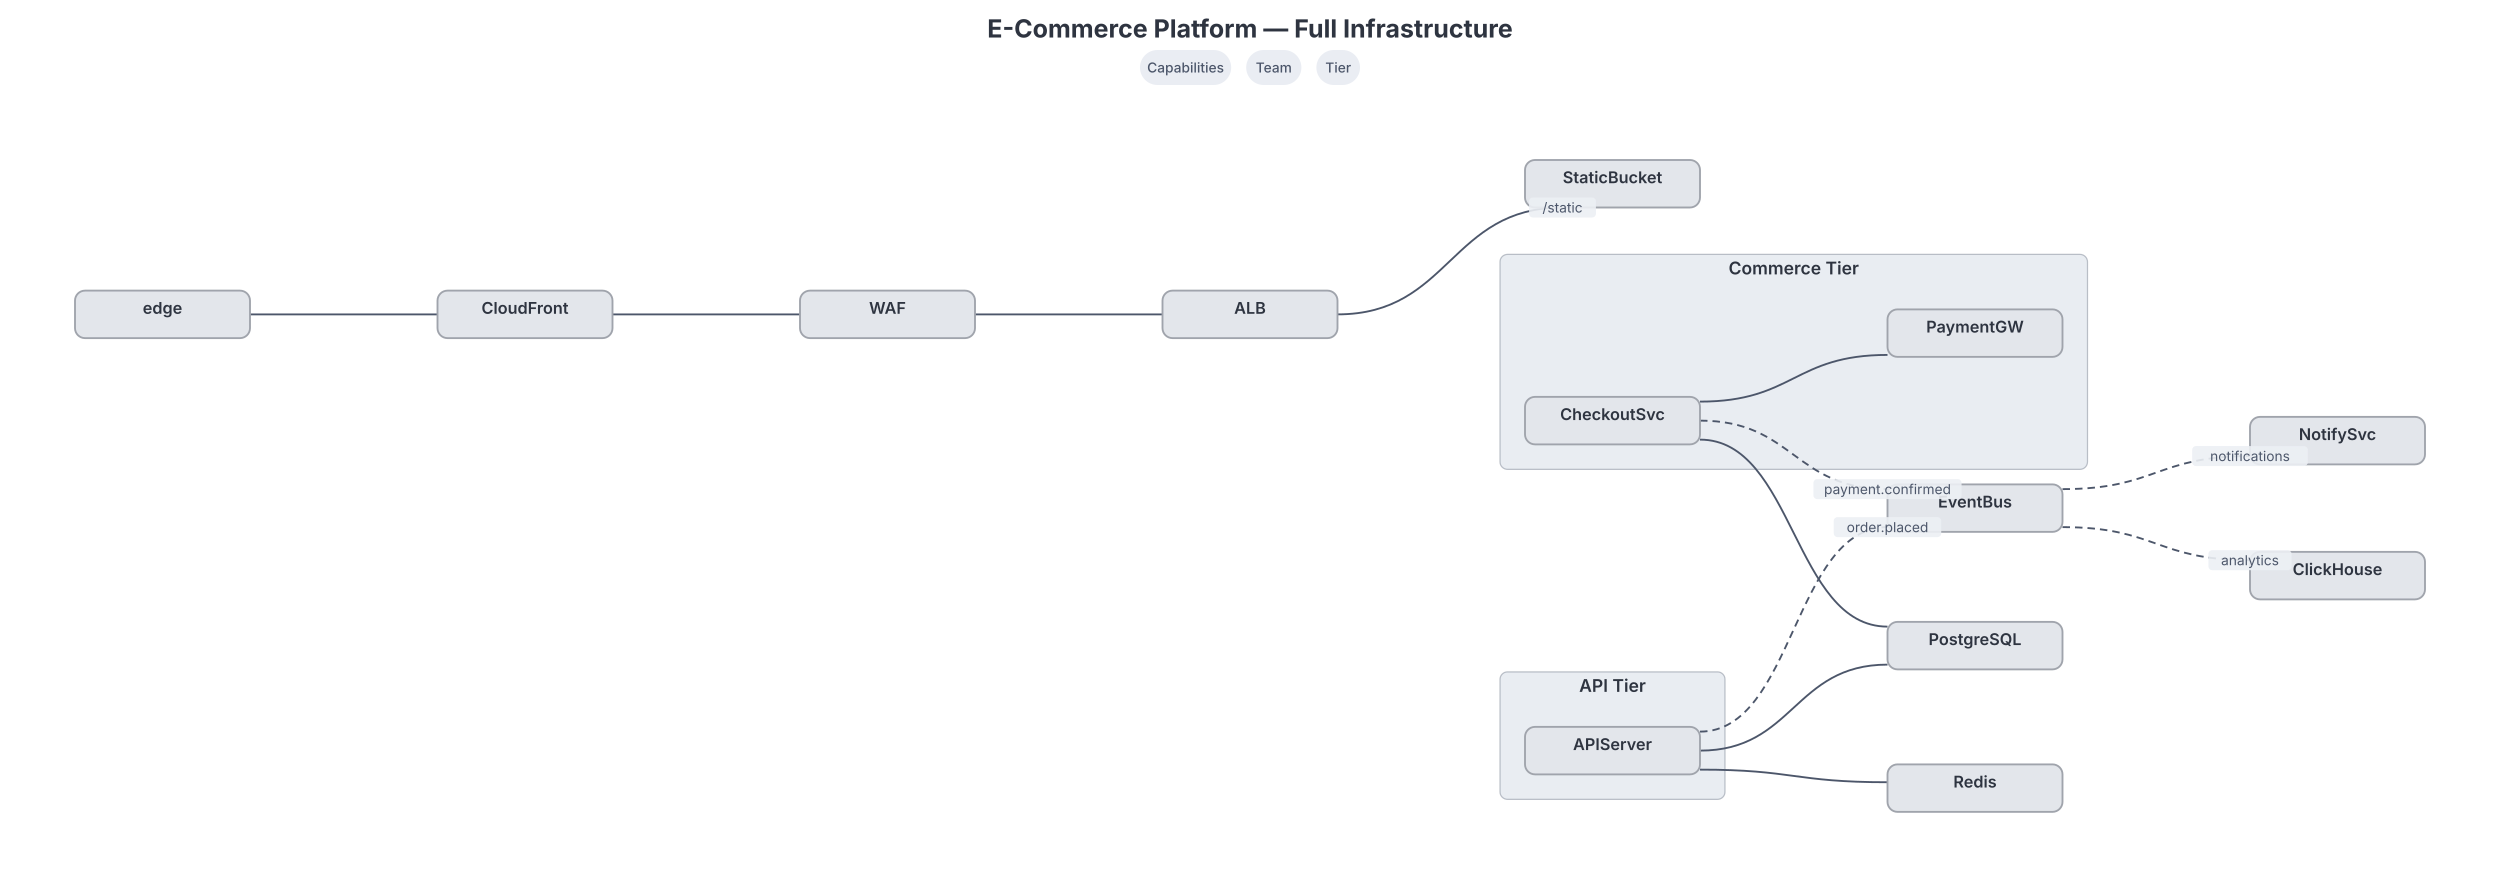
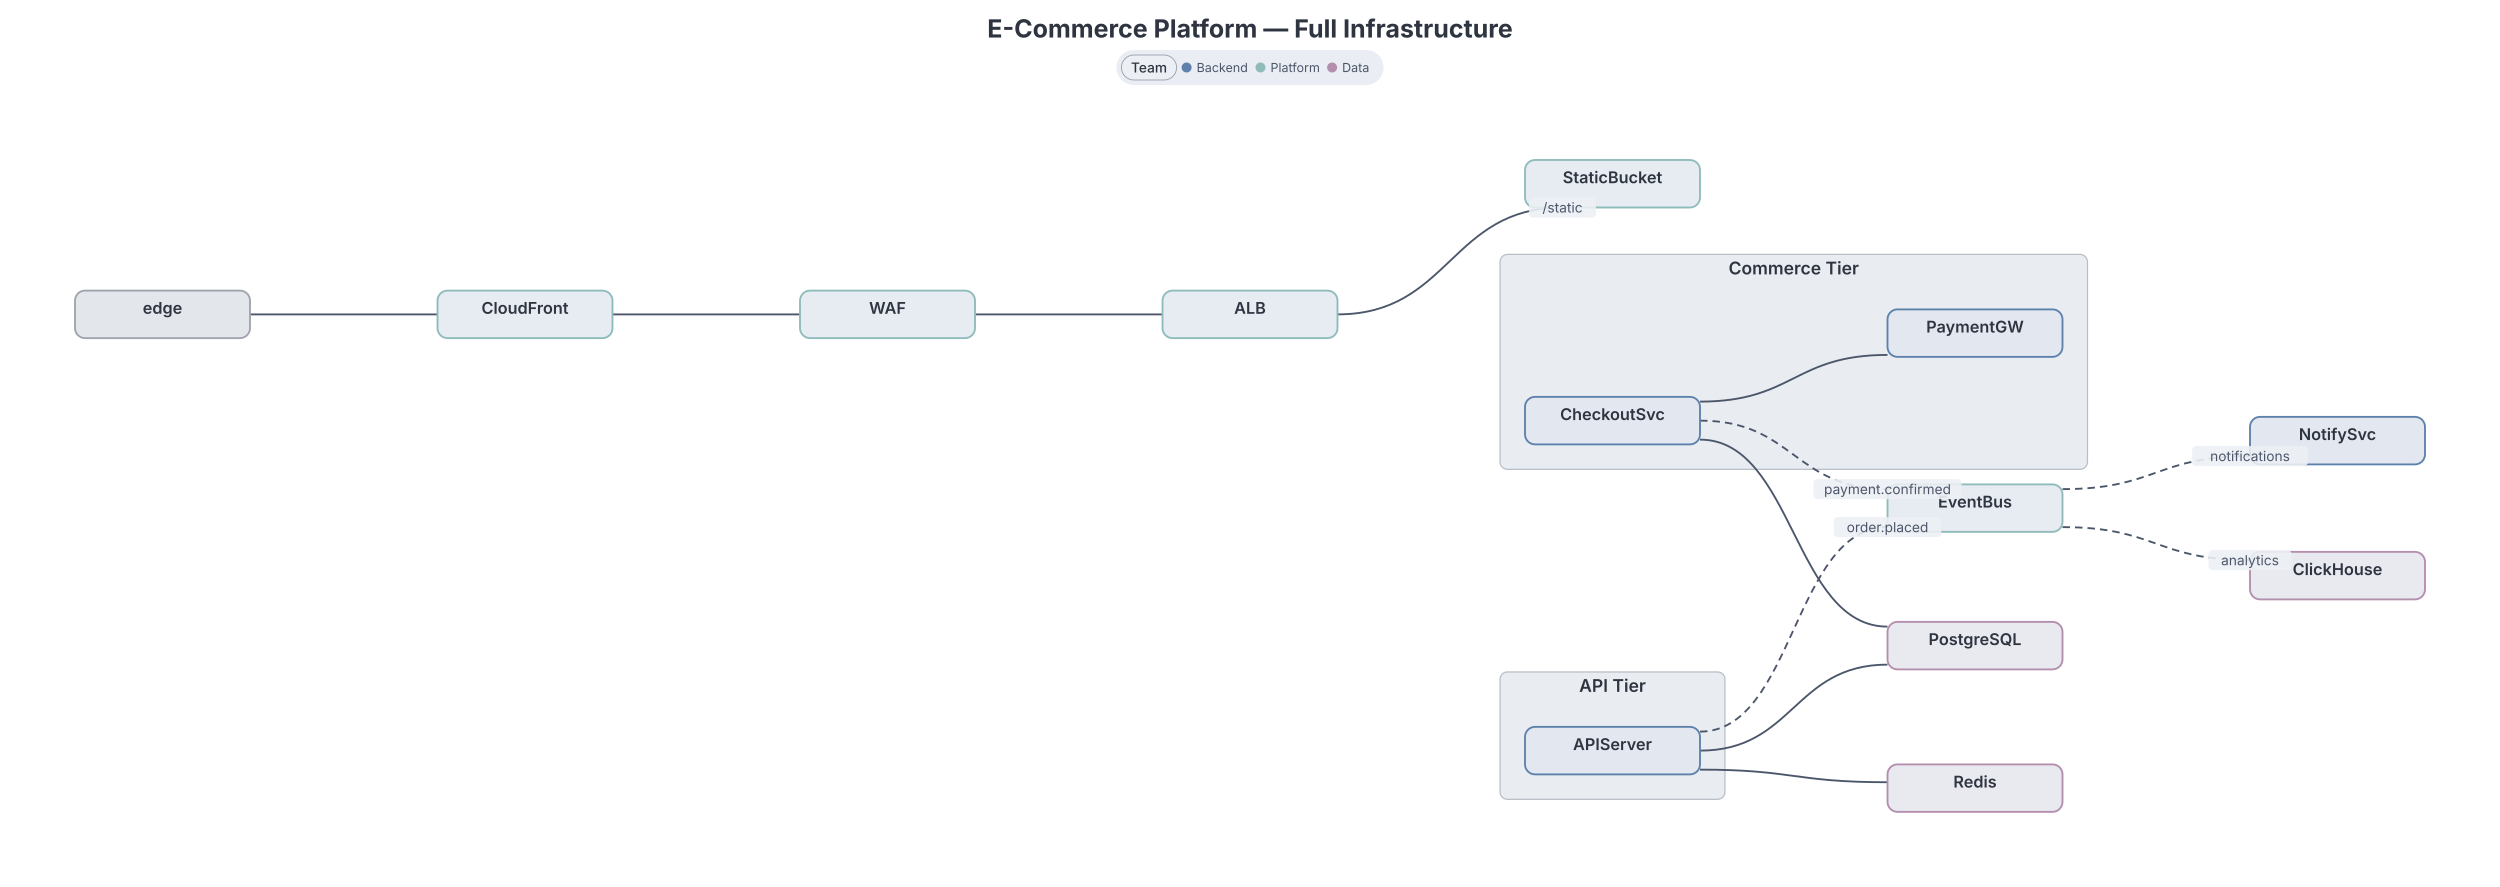
<svg xmlns="http://www.w3.org/2000/svg" width="2000" height="709.5" viewBox="0 0 2000 709.5" preserveAspectRatio="xMidYMid meet" style="background: rgb(236, 239, 244); font-family: Inter, system-ui, Avenir, Helvetica, Arial, sans-serif;">
  <g transform="translate(0, 68)">
    <g class="infra-group" data-line-number="32" data-node-toggle="[api tier]" style="cursor: pointer;">
      <rect x="1200" y="469.5" width="180" height="102" rx="6" fill="#e9edf2" stroke="#4c566a" stroke-opacity="0.35" stroke-width="1" />
      <text x="1290" y="485.5" text-anchor="middle" font-family="Inter, system-ui, Avenir, Helvetica, Arial, sans-serif" font-size="14" font-weight="600" fill="#2e3440">API Tier</text>
    </g>
    <g class="infra-group" data-line-number="43" data-node-toggle="[commerce tier]" style="cursor: pointer;">
      <rect x="1200" y="135.5" width="470" height="172" rx="6" fill="#e9edf2" stroke="#4c566a" stroke-opacity="0.35" stroke-width="1" />
      <text x="1435" y="151.5" text-anchor="middle" font-family="Inter, system-ui, Avenir, Helvetica, Arial, sans-serif" font-size="14" font-weight="600" fill="#2e3440">Commerce Tier</text>
    </g>
    <g class="infra-edge" data-line-number="15">
      <path d="M200,183.5C275,183.5,275,183.5,350,183.5" fill="none" stroke="#4c566a" stroke-width="1.5" />
    </g>
    <g class="infra-edge" data-line-number="20">
      <path d="M490,183.5C565,183.5,565,183.5,640,183.5" fill="none" stroke="#4c566a" stroke-width="1.5" />
    </g>
    <g class="infra-edge" data-line-number="25">
      <path d="M780,183.5C855,183.5,855,183.5,930,183.5" fill="none" stroke="#4c566a" stroke-width="1.5" />
    </g>
    <g class="infra-edge" data-line-number="30">
      <path d="M1070,183.5C1160,183.5,1160,98,1250,98" fill="none" stroke="#4c566a" stroke-width="1.5" />
    </g>
    <g class="infra-edge" data-line-number="39">
      <path d="M1360,547.7C1435,547.7,1435,557.791,1510,557.791" fill="none" stroke="#4c566a" stroke-width="1.5" />
    </g>
    <g class="infra-edge" data-line-number="40">
      <path d="M1360,532.5C1435,532.5,1435,463.7,1510,463.7" fill="none" stroke="#4c566a" stroke-width="1.5" />
    </g>
    <g class="infra-edge" data-line-number="41">
      <path d="M1360,517.3C1435,517.3,1435,353.7,1510,353.7" fill="none" stroke="#4c566a" stroke-width="1.5" stroke-dasharray="6 4" />
    </g>
    <g class="infra-edge" data-line-number="49">
      <path d="M1360,253.3C1435,253.3,1435,215.936,1510,215.936" fill="none" stroke="#4c566a" stroke-width="1.5" />
    </g>
    <g class="infra-edge" data-line-number="50">
      <path d="M1360,283.7C1435,283.7,1435,433.3,1510,433.3" fill="none" stroke="#4c566a" stroke-width="1.5" />
    </g>
    <g class="infra-edge" data-line-number="51">
      <path d="M1360,268.5C1435,268.5,1435,323.3,1510,323.3" fill="none" stroke="#4c566a" stroke-width="1.5" stroke-dasharray="6 4" />
    </g>
    <g class="infra-edge" data-line-number="66">
      <path d="M1650,353.7C1725,353.7,1725,380.155,1800,380.155" fill="none" stroke="#4c566a" stroke-width="1.5" stroke-dasharray="6 4" />
    </g>
    <g class="infra-edge" data-line-number="67">
      <path d="M1650,323.3C1725,323.3,1725,296.845,1800,296.845" fill="none" stroke="#4c566a" stroke-width="1.5" stroke-dasharray="6 4" />
    </g>
    <g class="infra-node" data-line-number="13" data-infra-node="edge" data-node-collapse="edge" style="cursor: pointer;">
      <rect x="60" y="164.5" width="140" height="38" rx="8" fill="#e3e6eb" stroke="#a0a4ac" stroke-width="1.5" />
      <text x="130" y="183.05" text-anchor="middle" font-family="Inter, system-ui, Avenir, Helvetica, Arial, sans-serif" font-size="13" font-weight="600" fill="#2e3440">edge</text>
    </g>
    <g class="infra-node" data-line-number="17" data-infra-node="cloudfront" data-node-collapse="cloudfront" style="cursor: pointer;" data-tag-t="platform" data-tag-r="edge">
-       <rect x="350" y="164.5" width="140" height="38" rx="8" fill="#e3e6eb" stroke="#a0a4ac" stroke-width="1.5" />
+       <rect x="350" y="164.5" width="140" height="38" rx="8" fill="#e6ecf1" stroke="#8fbcbb" stroke-width="1.5" />
      <text x="420" y="183.05" text-anchor="middle" font-family="Inter, system-ui, Avenir, Helvetica, Arial, sans-serif" font-size="13" font-weight="600" fill="#2e3440">CloudFront</text>
    </g>
    <g class="infra-node" data-line-number="22" data-infra-node="waf" data-node-collapse="waf" style="cursor: pointer;" data-tag-t="platform" data-tag-r="edge">
-       <rect x="640" y="164.5" width="140" height="38" rx="8" fill="#e3e6eb" stroke="#a0a4ac" stroke-width="1.5" />
+       <rect x="640" y="164.5" width="140" height="38" rx="8" fill="#e6ecf1" stroke="#8fbcbb" stroke-width="1.5" />
      <text x="710" y="183.05" text-anchor="middle" font-family="Inter, system-ui, Avenir, Helvetica, Arial, sans-serif" font-size="13" font-weight="600" fill="#2e3440">WAF</text>
    </g>
    <g class="infra-node" data-line-number="27" data-infra-node="alb" data-node-collapse="alb" style="cursor: pointer;" data-tag-t="platform" data-tag-r="core">
-       <rect x="930" y="164.5" width="140" height="38" rx="8" fill="#e3e6eb" stroke="#a0a4ac" stroke-width="1.5" />
+       <rect x="930" y="164.5" width="140" height="38" rx="8" fill="#e6ecf1" stroke="#8fbcbb" stroke-width="1.5" />
      <text x="1000" y="183.05" text-anchor="middle" font-family="Inter, system-ui, Avenir, Helvetica, Arial, sans-serif" font-size="13" font-weight="600" fill="#2e3440">ALB</text>
    </g>
    <g class="infra-node" data-line-number="33" data-infra-node="apiserver" data-node-collapse="apiserver" style="cursor: pointer;" data-tag-t="backend" data-tag-r="core" data-role-fan-out="true">
-       <rect x="1220" y="513.5" width="140" height="38" rx="8" fill="#e3e6eb" stroke="#a0a4ac" stroke-width="1.5" />
+       <rect x="1220" y="513.5" width="140" height="38" rx="8" fill="#e3e8f0" stroke="#5e81ac" stroke-width="1.5" />
      <text x="1290" y="532.05" text-anchor="middle" font-family="Inter, system-ui, Avenir, Helvetica, Arial, sans-serif" font-size="13" font-weight="600" fill="#2e3440">APIServer</text>
    </g>
    <g class="infra-node" data-line-number="44" data-infra-node="checkoutsvc" data-node-collapse="checkoutsvc" style="cursor: pointer;" data-tag-t="backend" data-tag-r="core">
-       <rect x="1220" y="249.5" width="140" height="38" rx="8" fill="#e3e6eb" stroke="#a0a4ac" stroke-width="1.5" />
+       <rect x="1220" y="249.5" width="140" height="38" rx="8" fill="#e3e8f0" stroke="#5e81ac" stroke-width="1.5" />
      <text x="1290" y="268.05" text-anchor="middle" font-family="Inter, system-ui, Avenir, Helvetica, Arial, sans-serif" font-size="13" font-weight="600" fill="#2e3440">CheckoutSvc</text>
    </g>
    <g class="infra-node" data-line-number="52" data-infra-node="paymentgw" data-node-collapse="paymentgw" style="cursor: pointer;" data-tag-t="backend" data-tag-r="core">
-       <rect x="1510" y="179.5" width="140" height="38" rx="8" fill="#e3e6eb" stroke="#a0a4ac" stroke-width="1.5" />
+       <rect x="1510" y="179.5" width="140" height="38" rx="8" fill="#e3e8f0" stroke="#5e81ac" stroke-width="1.5" />
      <text x="1580" y="198.05" text-anchor="middle" font-family="Inter, system-ui, Avenir, Helvetica, Arial, sans-serif" font-size="13" font-weight="600" fill="#2e3440">PaymentGW</text>
    </g>
    <g class="infra-node" data-line-number="56" data-infra-node="redis" data-node-collapse="redis" style="cursor: pointer;" data-tag-t="data" data-tag-r="storage">
-       <rect x="1510" y="543.5" width="140" height="38" rx="8" fill="#e3e6eb" stroke="#a0a4ac" stroke-width="1.5" />
+       <rect x="1510" y="543.5" width="140" height="38" rx="8" fill="#e9e9f0" stroke="#b48ead" stroke-width="1.5" />
      <text x="1580" y="562.05" text-anchor="middle" font-family="Inter, system-ui, Avenir, Helvetica, Arial, sans-serif" font-size="13" font-weight="600" fill="#2e3440">Redis</text>
    </g>
    <g class="infra-node" data-line-number="60" data-infra-node="postgresql" data-node-collapse="postgresql" style="cursor: pointer;" data-tag-t="data" data-tag-r="storage">
-       <rect x="1510" y="429.5" width="140" height="38" rx="8" fill="#e3e6eb" stroke="#a0a4ac" stroke-width="1.5" />
+       <rect x="1510" y="429.5" width="140" height="38" rx="8" fill="#e9e9f0" stroke="#b48ead" stroke-width="1.5" />
      <text x="1580" y="448.05" text-anchor="middle" font-family="Inter, system-ui, Avenir, Helvetica, Arial, sans-serif" font-size="13" font-weight="600" fill="#2e3440">PostgreSQL</text>
    </g>
    <g class="infra-node" data-line-number="64" data-infra-node="eventbus" data-node-collapse="eventbus" style="cursor: pointer;" data-tag-t="platform" data-tag-r="core">
-       <rect x="1510" y="319.5" width="140" height="38" rx="8" fill="#e3e6eb" stroke="#a0a4ac" stroke-width="1.5" />
+       <rect x="1510" y="319.5" width="140" height="38" rx="8" fill="#e6ecf1" stroke="#8fbcbb" stroke-width="1.5" />
      <text x="1580" y="338.05" text-anchor="middle" font-family="Inter, system-ui, Avenir, Helvetica, Arial, sans-serif" font-size="13" font-weight="600" fill="#2e3440">EventBus</text>
    </g>
    <g class="infra-node" data-line-number="69" data-infra-node="clickhouse" data-node-collapse="clickhouse" style="cursor: pointer;" data-tag-t="data" data-tag-r="storage">
-       <rect x="1800" y="373.5" width="140" height="38" rx="8" fill="#e3e6eb" stroke="#a0a4ac" stroke-width="1.5" />
+       <rect x="1800" y="373.5" width="140" height="38" rx="8" fill="#e9e9f0" stroke="#b48ead" stroke-width="1.5" />
      <text x="1870" y="392.05" text-anchor="middle" font-family="Inter, system-ui, Avenir, Helvetica, Arial, sans-serif" font-size="13" font-weight="600" fill="#2e3440">ClickHouse</text>
    </g>
    <g class="infra-node" data-line-number="72" data-infra-node="notifysvc" data-node-collapse="notifysvc" style="cursor: pointer;" data-tag-t="backend" data-tag-r="core">
-       <rect x="1800" y="265.5" width="140" height="38" rx="8" fill="#e3e6eb" stroke="#a0a4ac" stroke-width="1.5" />
+       <rect x="1800" y="265.5" width="140" height="38" rx="8" fill="#e3e8f0" stroke="#5e81ac" stroke-width="1.5" />
      <text x="1870" y="284.05" text-anchor="middle" font-family="Inter, system-ui, Avenir, Helvetica, Arial, sans-serif" font-size="13" font-weight="600" fill="#2e3440">NotifySvc</text>
    </g>
    <g class="infra-node" data-line-number="76" data-infra-node="staticbucket" data-node-collapse="staticbucket" style="cursor: pointer;" data-tag-t="platform" data-tag-r="edge">
-       <rect x="1220" y="60" width="140" height="38" rx="8" fill="#e3e6eb" stroke="#a0a4ac" stroke-width="1.5" />
+       <rect x="1220" y="60" width="140" height="38" rx="8" fill="#e6ecf1" stroke="#8fbcbb" stroke-width="1.5" />
      <text x="1290" y="78.55" text-anchor="middle" font-family="Inter, system-ui, Avenir, Helvetica, Arial, sans-serif" font-size="13" font-weight="600" fill="#2e3440">StaticBucket</text>
    </g>
    <g class="">
      <rect x="1223.25" y="90" width="53.5" height="16" rx="3" fill="#eceff4" opacity="0.9" />
      <text x="1250" y="102" text-anchor="middle" font-family="Inter, system-ui, Avenir, Helvetica, Arial, sans-serif" font-size="11" fill="#4c566a">/static</text>
    </g>
    <g class="">
      <rect x="1467" y="345.7" width="86" height="16" rx="3" fill="#eceff4" opacity="0.9" />
      <text x="1510" y="357.7" text-anchor="middle" font-family="Inter, system-ui, Avenir, Helvetica, Arial, sans-serif" font-size="11" fill="#4c566a">order.placed</text>
    </g>
    <g class="">
      <rect x="1450.75" y="315.3" width="118.5" height="16" rx="3" fill="#eceff4" opacity="0.9" />
      <text x="1510" y="327.3" text-anchor="middle" font-family="Inter, system-ui, Avenir, Helvetica, Arial, sans-serif" font-size="11" fill="#4c566a">payment.confirmed</text>
    </g>
    <g class="">
      <rect x="1766.75" y="372.155" width="66.5" height="16" rx="3" fill="#eceff4" opacity="0.9" />
      <text x="1800" y="384.155" text-anchor="middle" font-family="Inter, system-ui, Avenir, Helvetica, Arial, sans-serif" font-size="11" fill="#4c566a">analytics</text>
    </g>
    <g class="">
      <rect x="1753.75" y="288.845" width="92.5" height="16" rx="3" fill="#eceff4" opacity="0.9" />
      <text x="1800" y="300.845" text-anchor="middle" font-family="Inter, system-ui, Avenir, Helvetica, Arial, sans-serif" font-size="11" fill="#4c566a">notifications</text>
    </g>
  </g>
  <text class="chart-title" x="1000" y="30" text-anchor="middle" font-family="Inter, system-ui, Avenir, Helvetica, Arial, sans-serif" font-size="20" font-weight="700" fill="#2e3440" data-line-number="1">E-Commerce Platform — Full Infrastructure</text>
-   <g transform="translate(0, 40)">
-     <g class="dgmo-legend">
-       <g transform="translate(911.97,0)" data-legend-group="capabilities" style="cursor: pointer;" class="infra-legend-group">
-         <rect width="72.98" height="28" rx="14" fill="#eaedf3" />
-         <text x="36.49" y="14" text-anchor="middle" dominant-baseline="central" font-size="11" font-weight="500" fill="#4c566a" pointer-events="none" font-family="Inter, system-ui, Avenir, Helvetica, Arial, sans-serif">Capabilities</text>
-       </g>
-       <g transform="translate(996.95,0)" data-legend-group="team" style="cursor: pointer;" class="infra-legend-group">
-         <rect width="44.16" height="28" rx="14" fill="#eaedf3" />
-         <text x="22.08" y="14" text-anchor="middle" dominant-baseline="central" font-size="11" font-weight="500" fill="#4c566a" pointer-events="none" font-family="Inter, system-ui, Avenir, Helvetica, Arial, sans-serif">Team</text>
-       </g>
-       <g transform="translate(1053.11,0)" data-legend-group="tier" style="cursor: pointer;" class="infra-legend-group">
-         <rect width="34.92" height="28" rx="14" fill="#eaedf3" />
-         <text x="17.46" y="14" text-anchor="middle" dominant-baseline="central" font-size="11" font-weight="500" fill="#4c566a" pointer-events="none" font-family="Inter, system-ui, Avenir, Helvetica, Arial, sans-serif">Tier</text>
+   <g transform="translate(0, 40)" data-legend-active="team">
+     <g class="dgmo-legend" data-legend-title-relation="below-title" data-legend-capsule-addon-width="0" data-legend-active="team">
+       <g transform="translate(893.12,0)" data-legend-group="team" style="cursor: pointer;" class="infra-legend-group">
+         <rect width="213.76" height="28" rx="14" fill="#eaedf3" />
+         <rect x="4" y="4" width="44.16" height="20" rx="10" fill="#eceff4" />
+         <rect x="4" y="4" width="44.16" height="20" rx="10" fill="none" stroke="#9ca3af" stroke-width="0.75" />
+         <text x="26.08" y="14" text-anchor="middle" dominant-baseline="central" font-size="11" font-weight="500" fill="#2e3440" pointer-events="none" font-family="Inter, system-ui, Avenir, Helvetica, Arial, sans-serif">Team</text>
+         <g data-legend-entry="backend" data-series-name="Backend" style="cursor: pointer;" data-legend-color="#5e81ac" data-legend-type="tag" data-legend-tag-group="t">
+           <circle cx="56.16" cy="14" r="4" fill="#5e81ac" />
+           <text x="64.16" y="14" dominant-baseline="central" font-size="10" fill="#4c566a" font-family="Inter, system-ui, Avenir, Helvetica, Arial, sans-serif">Backend</text>
+         </g>
+         <g data-legend-entry="platform" data-series-name="Platform" style="cursor: pointer;" data-legend-color="#8fbcbb" data-legend-type="tag" data-legend-tag-group="t">
+           <circle cx="115.26" cy="14" r="4" fill="#8fbcbb" />
+           <text x="123.26" y="14" dominant-baseline="central" font-size="10" fill="#4c566a" font-family="Inter, system-ui, Avenir, Helvetica, Arial, sans-serif">Platform</text>
+         </g>
+         <g data-legend-entry="data" data-series-name="Data" style="cursor: pointer;" data-legend-color="#b48ead" data-legend-type="tag" data-legend-tag-group="t">
+           <circle cx="172.56" cy="14" r="4" fill="#b48ead" />
+           <text x="180.56" y="14" dominant-baseline="central" font-size="10" fill="#4c566a" font-family="Inter, system-ui, Avenir, Helvetica, Arial, sans-serif">Data</text>
+         </g>
      </g>
    </g>
  </g>
</svg>
